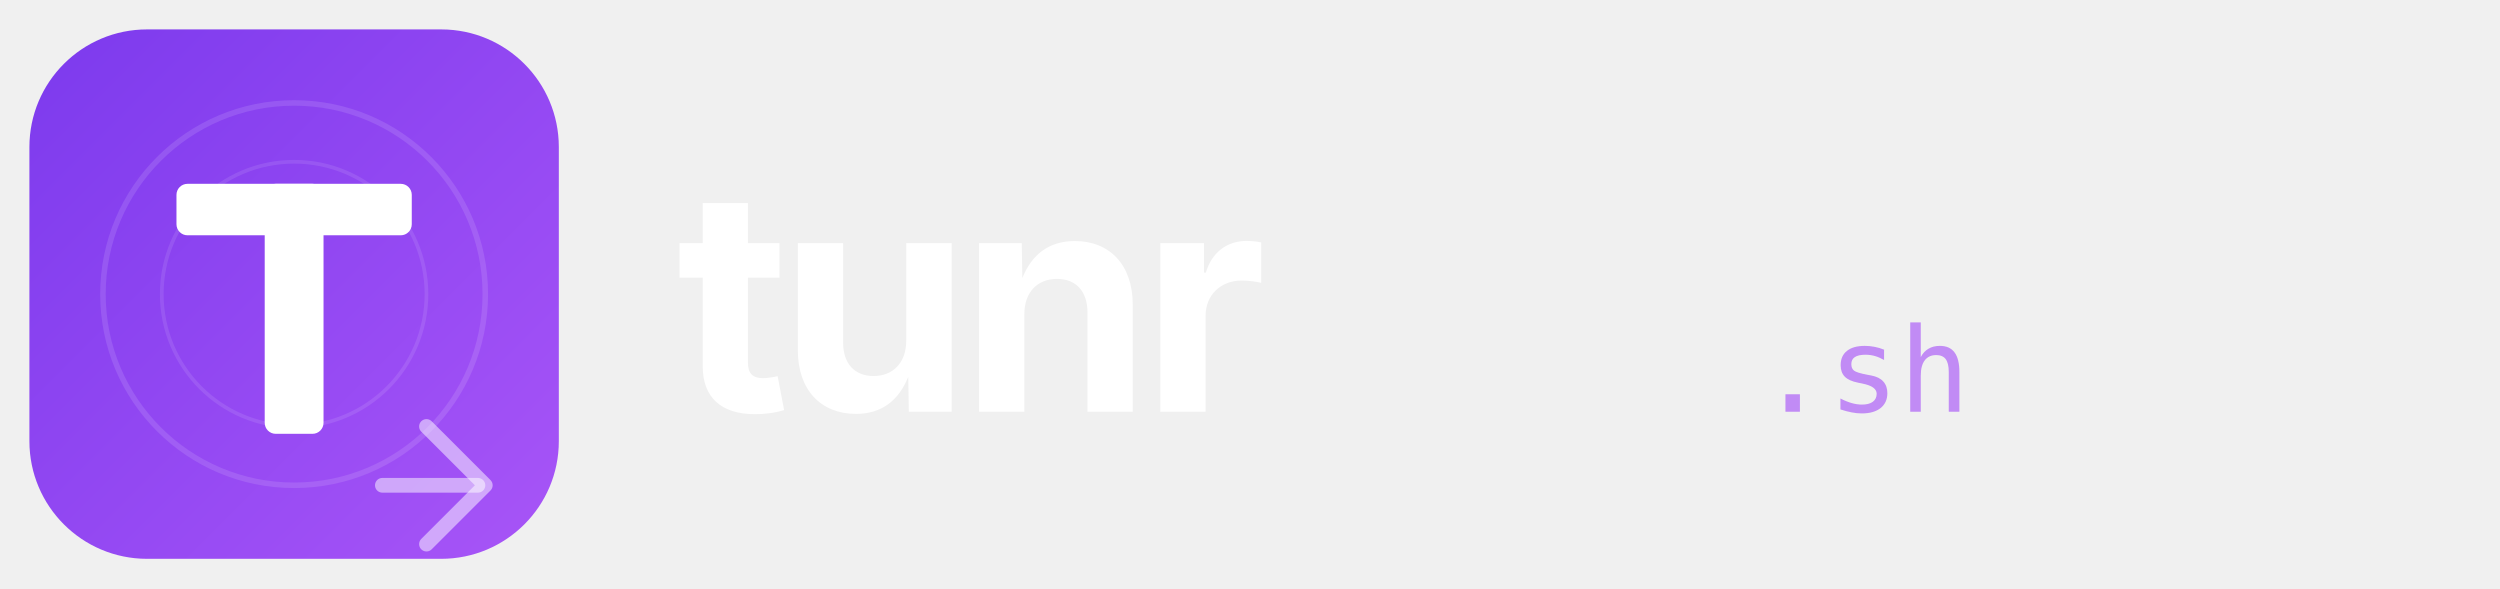
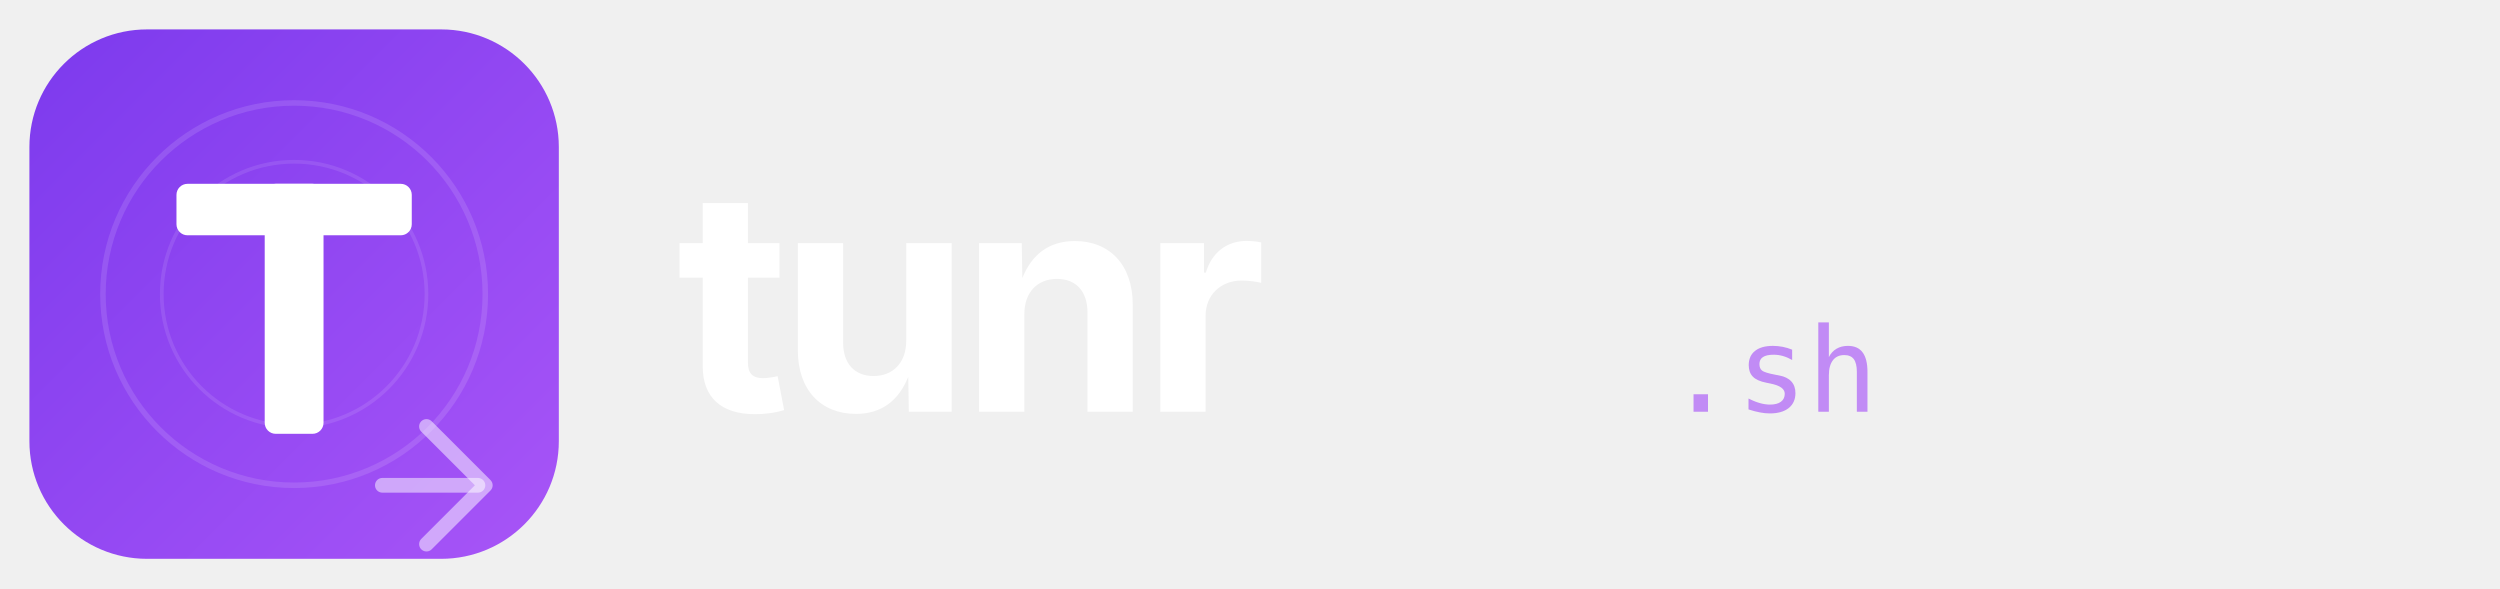
<svg xmlns="http://www.w3.org/2000/svg" viewBox="0 0 680 160" fill="none">
  <defs>
    <linearGradient id="wm-bg" x1="0%" y1="0%" x2="100%" y2="100%">
      <stop offset="0%" stop-color="#7c3aed" />
      <stop offset="100%" stop-color="#a855f7" />
    </linearGradient>
  </defs>
  <rect x="8" y="8" width="144" height="144" rx="32" fill="url(#wm-bg)" />
  <ellipse cx="80" cy="80" rx="52" ry="52" fill="none" stroke="white" stroke-width="1.5" opacity="0.12" />
  <ellipse cx="80" cy="80" rx="36" ry="36" fill="none" stroke="white" stroke-width="1" opacity="0.10" />
  <g transform="translate(80, 78)">
    <rect x="-32" y="-28" width="64" height="14" rx="3" fill="white" />
    <rect x="-8" y="-28" width="16" height="68" rx="3" fill="white" />
  </g>
  <path d="M116 116 L132 132 L116 148" stroke="white" stroke-width="4" stroke-linecap="round" stroke-linejoin="round" fill="none" opacity="0.5" />
  <line x1="104" y1="132" x2="130" y2="132" stroke="white" stroke-width="4" stroke-linecap="round" opacity="0.5" />
  <text x="184" y="112" font-family="'Inter', 'SF Pro Display', -apple-system, system-ui, sans-serif" font-size="84" font-weight="700" letter-spacing="-3" fill="#ffffff">tunr</text>
-   <text x="478" y="112" font-family="'SF Mono', 'Fira Code', 'JetBrains Mono', monospace" font-size="32" font-weight="400" fill="#a855f7" opacity="0.65">.sh</text>
+   <text x="453" y="112" font-family="'SF Mono', 'Fira Code', 'JetBrains Mono', monospace" font-size="32" font-weight="400" fill="#a855f7" opacity="0.65">.sh</text>
</svg>
